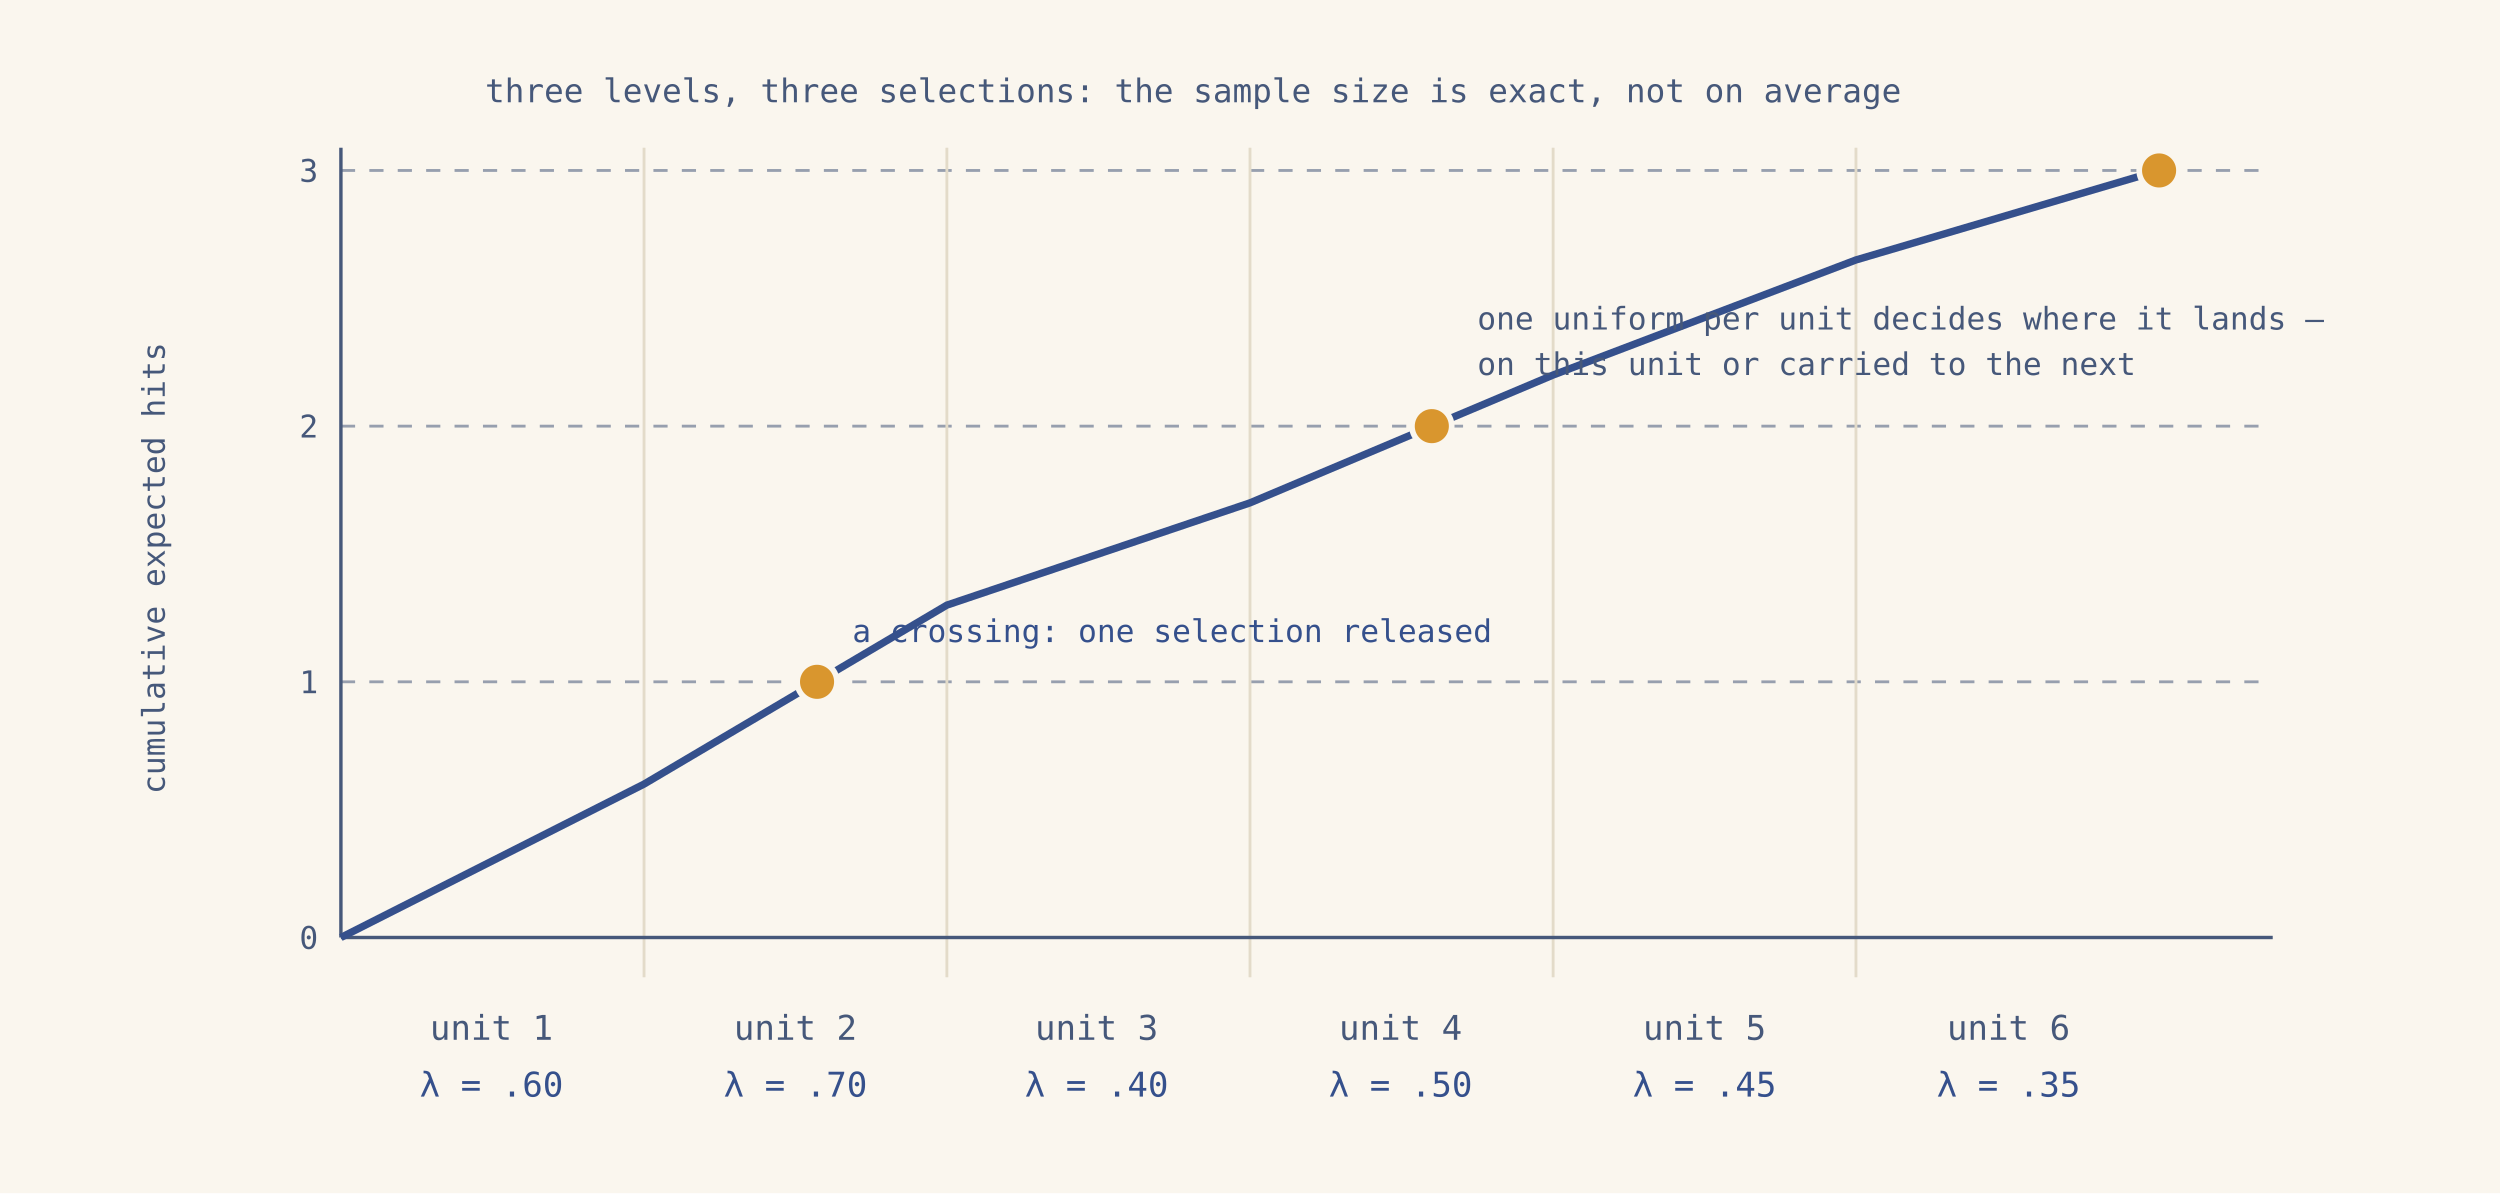
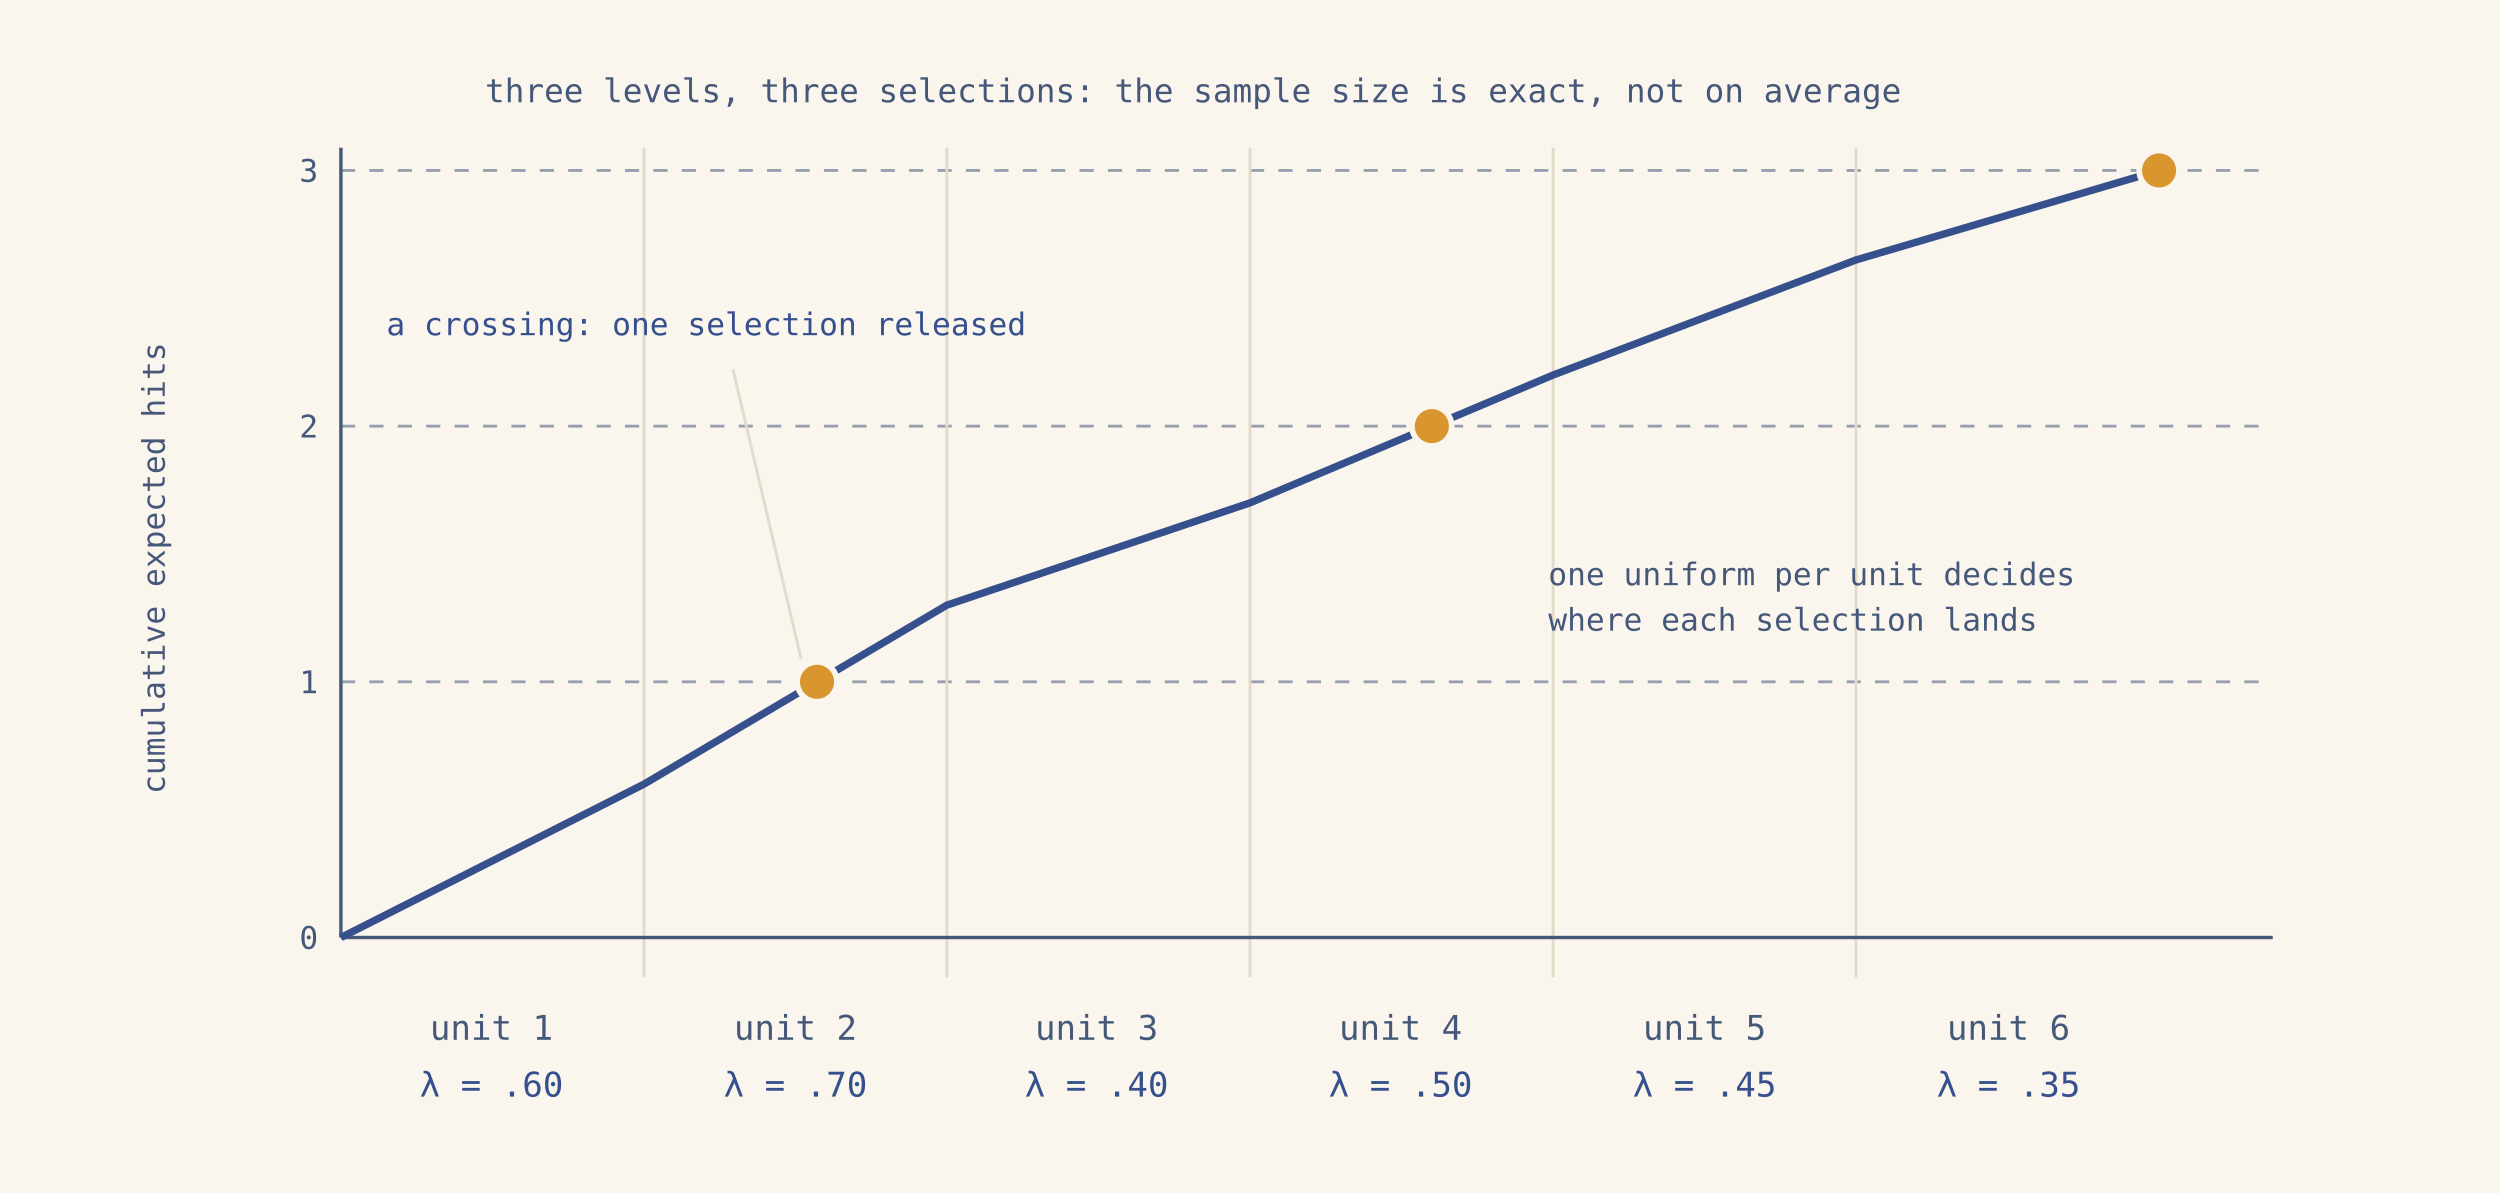
<svg xmlns="http://www.w3.org/2000/svg" viewBox="0 0 880 420" width="880" height="420" role="img" aria-labelledby="t d">
  <style>
    .bg { fill: #faf6ee; }
    .t { font-family: "IBM Plex Sans", "Helvetica Neue", sans-serif; fill: #1b2a41; }
    .m { font-family: "IBM Plex Mono", ui-monospace, monospace; }
    .muted { fill: #46587a; }
    .accent { fill: #35508C; }
    .level { stroke: #46587a; stroke-width: 1; stroke-dasharray: 5 5; opacity: 0.55; }
    .sep { stroke: #e3dbc9; stroke-width: 1; }
    .path { stroke: #35508C; fill: none; stroke-width: 2.6; stroke-linejoin: round; }
    .hit { fill: #D9962E; stroke: #faf6ee; stroke-width: 2; }
    .axis { stroke: #46587a; stroke-width: 1.2; }
    @media (prefers-color-scheme: dark) {
      .bg { fill: #10141d; }
      .t { fill: #e6ecf5; }
      .muted { fill: #9fadc4; }
      .accent { fill: #8fa7dd; }
      .level { stroke: #9fadc4; }
      .sep { stroke: #2a3347; }
      .path { stroke: #8fa7dd; }
      .hit { fill: #e8a33d; stroke: #10141d; }
      .axis { stroke: #9fadc4; }
    }
  </style>
  <rect class="bg" width="880" height="420" />
  <g>
    <line class="level" x1="120" y1="240" x2="800" y2="240" />
    <line class="level" x1="120" y1="150" x2="800" y2="150" />
    <line class="level" x1="120" y1="60" x2="800" y2="60" />
  </g>
  <g class="t m muted" font-size="11" text-anchor="end">
    <text x="112" y="334">0</text>
    <text x="112" y="244">1</text>
    <text x="112" y="154">2</text>
    <text x="112" y="64">3</text>
  </g>
  <text class="t m muted" x="58" y="200" font-size="11" transform="rotate(-90 58 200)" text-anchor="middle">cumulative expected hits</text>
  <g>
    <line class="sep" x1="226.7" y1="52" x2="226.7" y2="344" />
    <line class="sep" x1="333.3" y1="52" x2="333.3" y2="344" />
    <line class="sep" x1="440" y1="52" x2="440" y2="344" />
    <line class="sep" x1="546.7" y1="52" x2="546.7" y2="344" />
    <line class="sep" x1="653.3" y1="52" x2="653.3" y2="344" />
  </g>
  <line class="axis" x1="120" y1="330" x2="800" y2="330" />
  <line class="axis" x1="120" y1="330" x2="120" y2="52" />
  <path class="path" d="M120 330 L226.7 276 L333.3 213 L440 177 L546.7 132 L653.3 91.5 L760 60" />
+   <line class="sep" x1="282" y1="232" x2="258" y2="130" />
  <circle class="hit" cx="287.6" cy="240" r="7" />
  <circle class="hit" cx="504" cy="150" r="7" />
  <circle class="hit" cx="760" cy="60" r="7" />
  <g class="t m" font-size="12" text-anchor="middle">
    <text class="muted" x="173" y="366">unit 1</text>
    <text class="muted" x="280" y="366">unit 2</text>
    <text class="muted" x="386" y="366">unit 3</text>
    <text class="muted" x="493" y="366">unit 4</text>
    <text class="muted" x="600" y="366">unit 5</text>
    <text class="muted" x="707" y="366">unit 6</text>
    <text class="accent" x="173" y="386">λ = .60</text>
    <text class="accent" x="280" y="386">λ = .70</text>
    <text class="accent" x="386" y="386">λ = .40</text>
    <text class="accent" x="493" y="386">λ = .50</text>
    <text class="accent" x="600" y="386">λ = .45</text>
    <text class="accent" x="707" y="386">λ = .35</text>
  </g>
  <g class="t">
-     <text class="m accent" x="300" y="226" font-size="11">a crossing: one selection released</text>
-     <text class="m muted" x="520" y="116" font-size="11">one uniform per unit decides where it lands —</text>
-     <text class="m muted" x="520" y="132" font-size="11">on this unit or carried to the next</text>
+     <text class="m accent" x="136" y="118" font-size="11">a crossing: one selection released</text>
+     <text class="m muted" x="545" y="206" font-size="11">one uniform per unit decides</text>
+     <text class="m muted" x="545" y="222" font-size="11">where each selection lands</text>
    <text class="m muted" x="420" y="36" font-size="11.5" text-anchor="middle">three levels, three selections: the sample size is exact, not on average</text>
  </g>
</svg>
